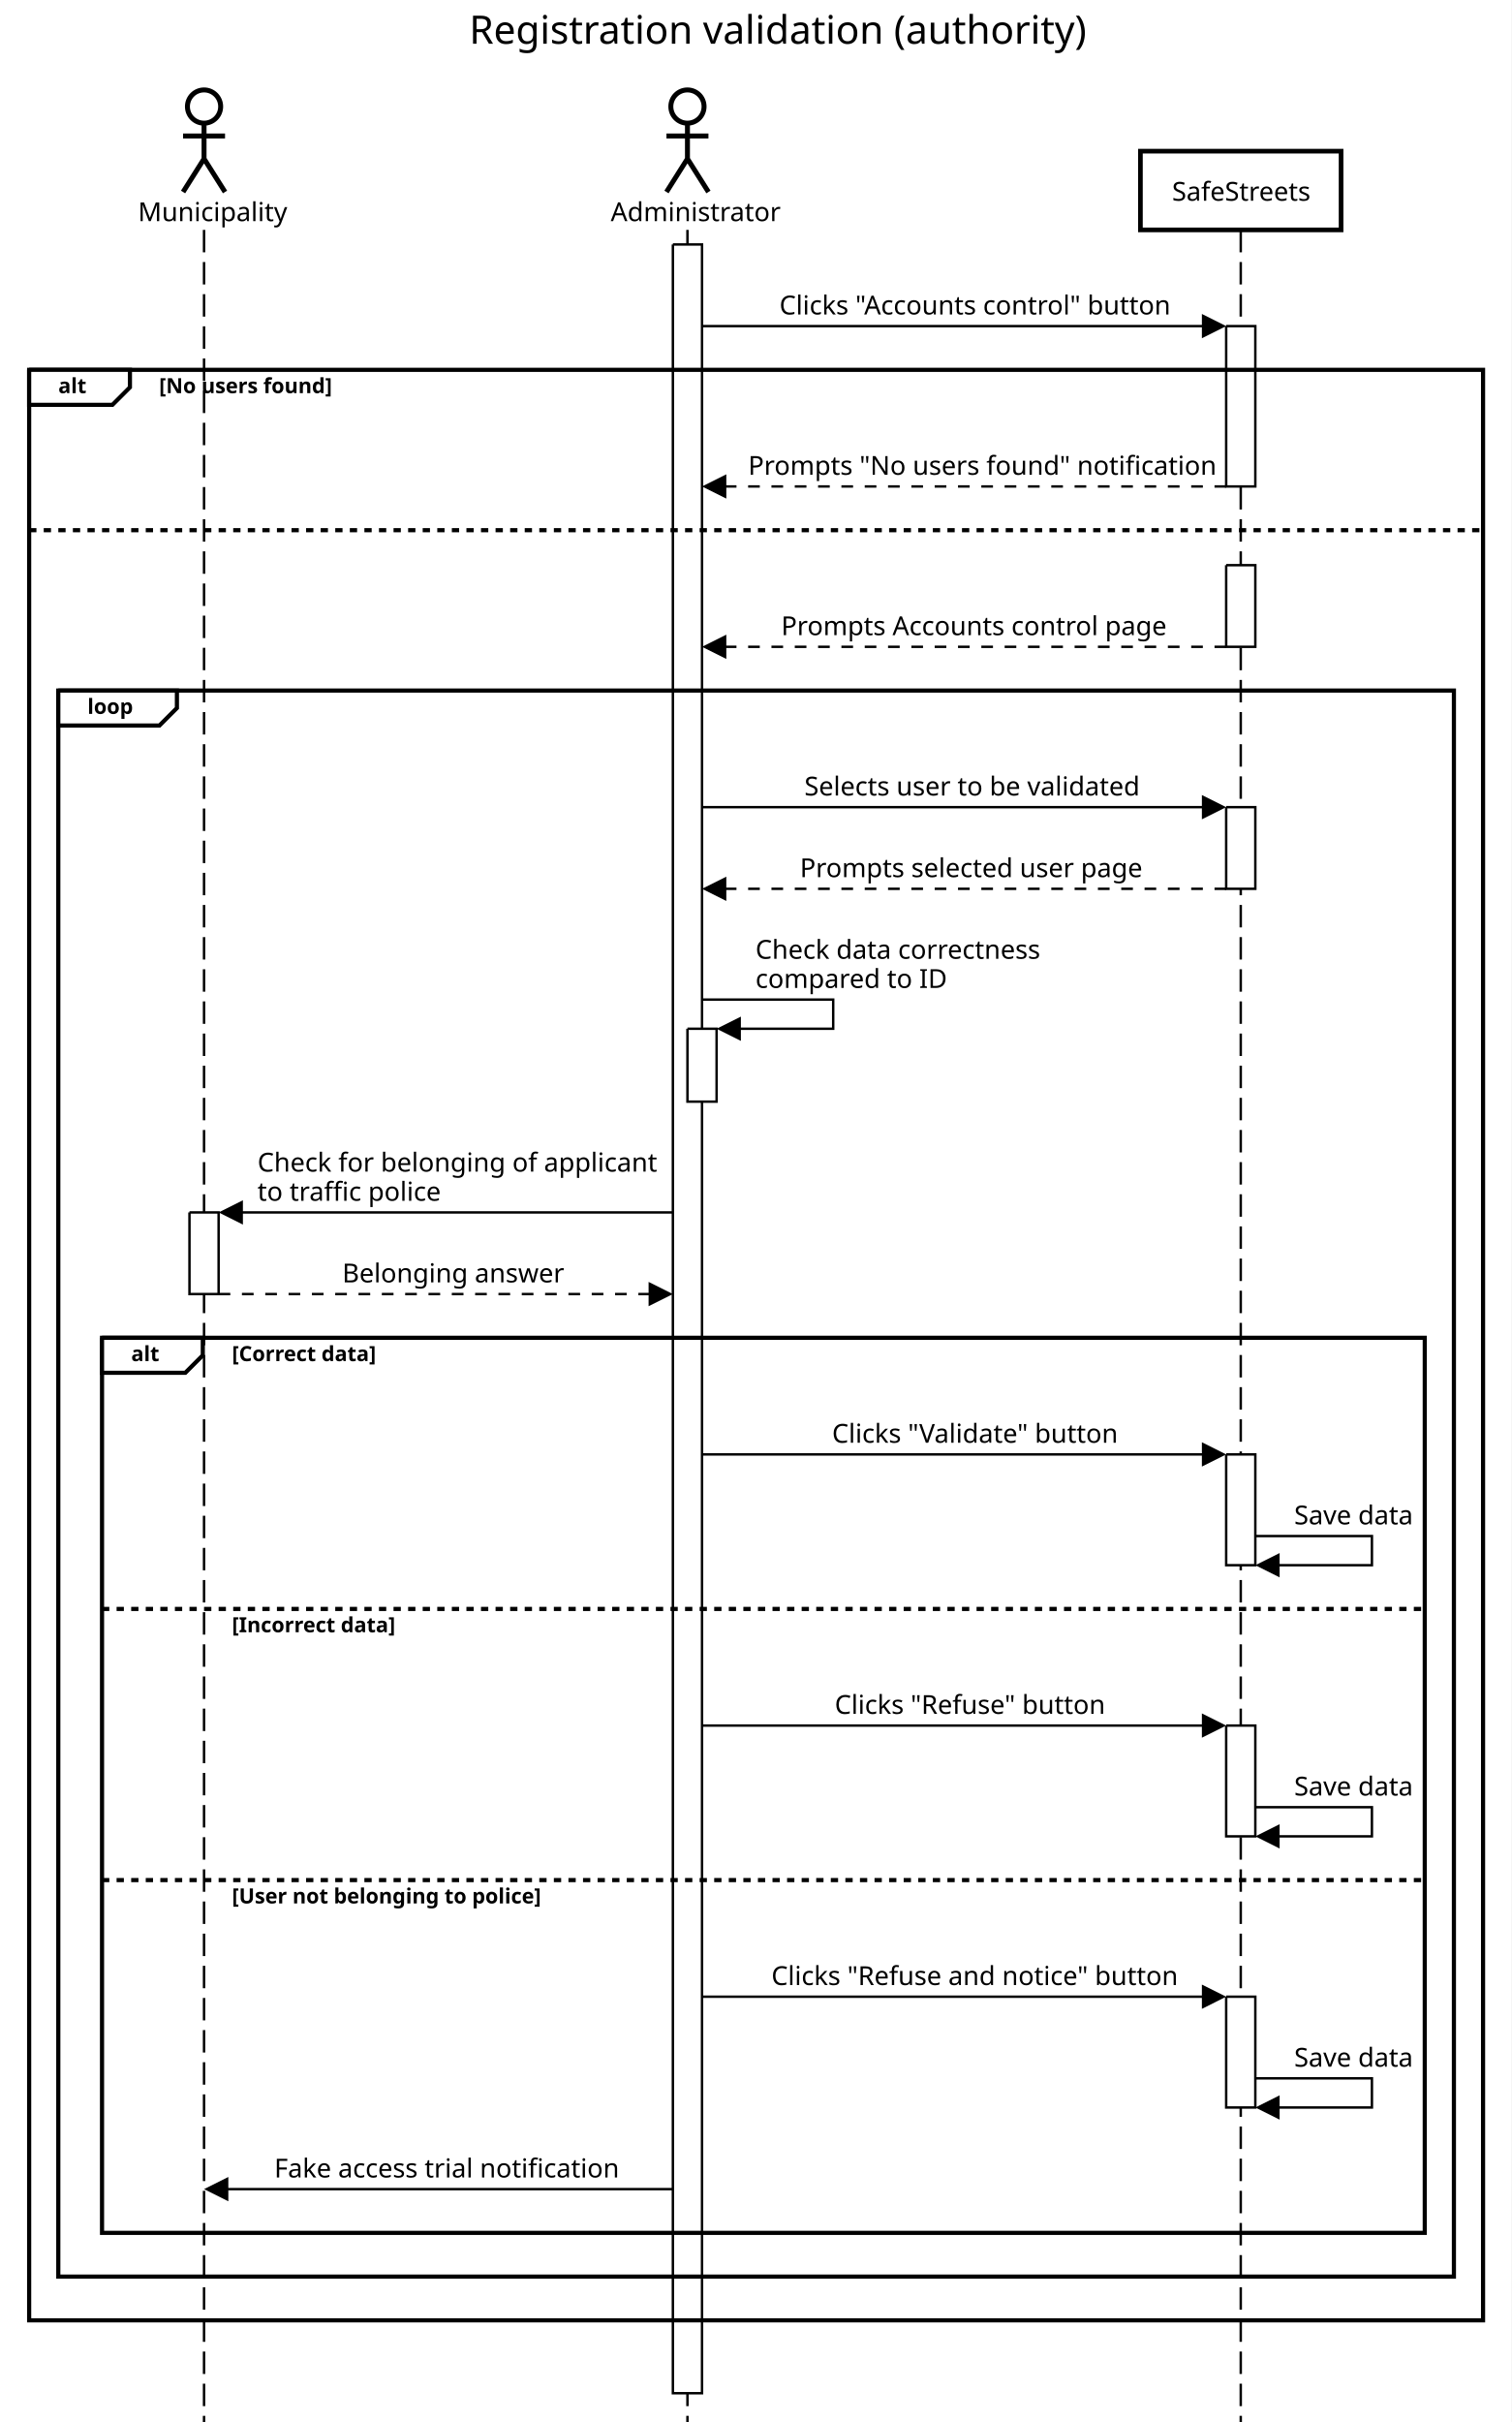
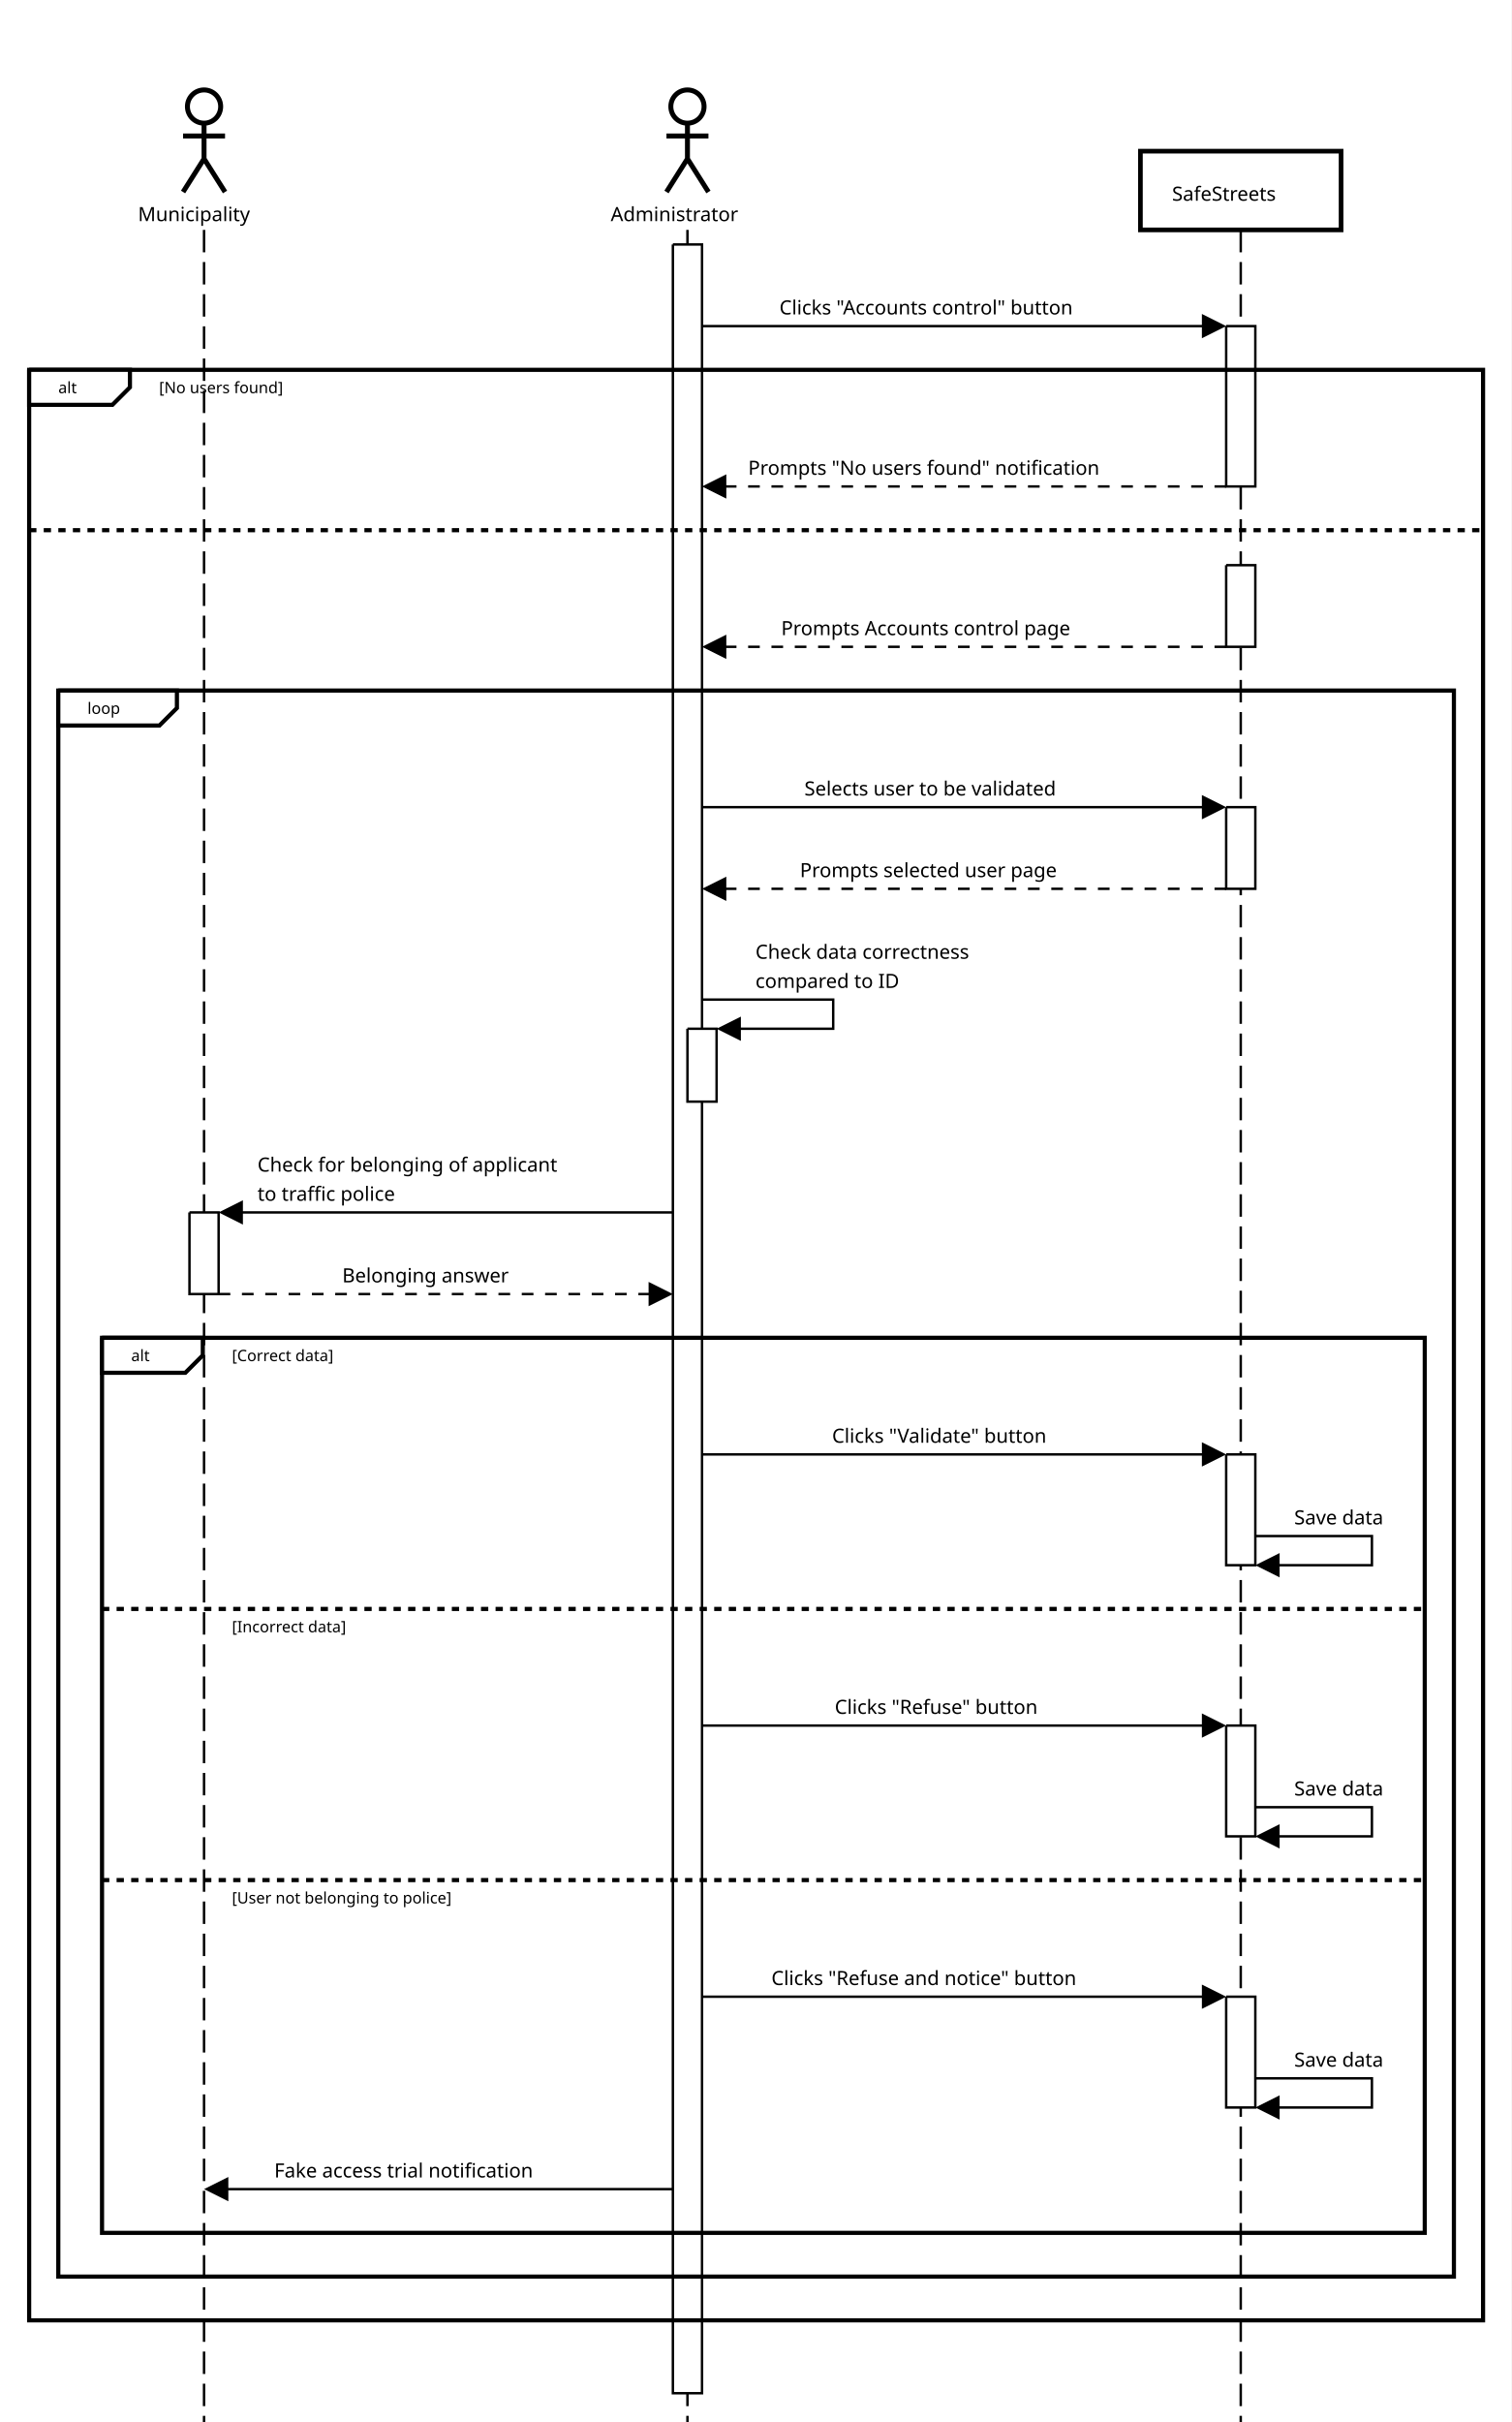
- <svg xmlns="http://www.w3.org/2000/svg" version="1.1" width="847" height="1357">
-   <defs />
-   <g>
-     <g />
-     <g />
-     <g />
-     <g />
-     <g />
-     <g />
-     <g />
-     <g />
-     <g />
-     <g />
-     <g />
-     <g />
-     <g />
-     <g />
-     <g />
-     <g />
-     <g />
-     <g>
-       <rect fill="white" stroke="none" x="0" y="0" width="847" height="1357" />
-     </g>
-     <g>
-       <text fill="black" stroke="none" font-family="sans-serif" font-size="16.5pt" font-style="normal" font-weight="normal" text-decoration="normal" x="262.942" y="24.503" text-anchor="start" dominant-baseline="alphabetic">Registration validation (authority)</text>
-     </g>
-     <g />
-     <g>
-       <path fill="none" stroke="black" paint-order="fill stroke markers" d=" M 114.346 128.803 L 114.346 1357.21" stroke-miterlimit="10" stroke-width="1.361" stroke-dasharray="12.566,5.445" />
-       <path fill="none" stroke="black" paint-order="fill stroke markers" d=" M 385.242 128.803 L 385.242 1357.21" stroke-miterlimit="10" stroke-width="1.361" stroke-dasharray="12.566,5.445" />
-       <path fill="none" stroke="black" paint-order="fill stroke markers" d=" M 695.306 128.803 L 695.306 1357.21" stroke-miterlimit="10" stroke-width="1.361" stroke-dasharray="12.566,5.445" />
-     </g>
-     <g>
-       <g>
-         <path fill="white" stroke="black" paint-order="fill stroke markers" d=" M 123.657 59.705 A 9.311 9.311 0 1 1 123.657 59.696 M 114.346 69.016 L 114.346 88.945 M 102.585 76.204 L 126.108 76.204 M 114.346 88.945 L 102.585 107.567 M 114.346 88.945 L 126.108 107.567" stroke-miterlimit="10" stroke-width="2.777" stroke-dasharray="" />
-       </g>
-       <g>
-         <g />
-         <text fill="black" stroke="none" font-family="sans-serif" font-size="11pt" font-style="normal" font-weight="normal" text-decoration="normal" x="77.346" y="123.903" text-anchor="start" dominant-baseline="alphabetic">Municipality</text>
-       </g>
-       <g>
-         <path fill="white" stroke="black" paint-order="fill stroke markers" d=" M 394.553 59.705 A 9.311 9.311 0 1 1 394.553 59.696 M 385.242 69.016 L 385.242 88.945 M 373.481 76.204 L 397.004 76.204 M 385.242 88.945 L 373.481 107.567 M 385.242 88.945 L 397.004 107.567" stroke-miterlimit="10" stroke-width="2.777" stroke-dasharray="" />
-       </g>
-       <g>
-         <g />
-         <text fill="black" stroke="none" font-family="sans-serif" font-size="11pt" font-style="normal" font-weight="normal" text-decoration="normal" x="342.242" y="123.903" text-anchor="start" dominant-baseline="alphabetic">Administrator</text>
-       </g>
-       <path fill="none" stroke="none" />
-       <g>
-         <path fill="white" stroke="black" paint-order="fill stroke markers" d=" M 639.082 84.698 L 751.529 84.698 L 751.529 128.803 L 639.082 128.803 L 639.082 84.698 Z" stroke-miterlimit="10" stroke-width="2.614" stroke-dasharray="" />
-       </g>
-       <g>
-         <g />
-         <text fill="black" stroke="none" font-family="sans-serif" font-size="11pt" font-style="normal" font-weight="normal" text-decoration="normal" x="656.806" y="112.468" text-anchor="start" dominant-baseline="alphabetic">SafeStreets</text>
-       </g>
-     </g>
-     <g>
-       <path fill="white" stroke="black" paint-order="fill stroke markers" d=" M 377.075 136.971 L 393.41 136.971 L 393.41 1340.875 L 377.075 1340.875 L 377.075 136.971" stroke-miterlimit="10" stroke-width="1.361" stroke-dasharray="" />
-       <path fill="white" stroke="black" paint-order="fill stroke markers" d=" M 687.138 182.709 L 703.473 182.709 L 703.473 272.553 L 687.138 272.553 L 687.138 182.709" stroke-miterlimit="10" stroke-width="1.361" stroke-dasharray="" />
-       <path fill="white" stroke="black" paint-order="fill stroke markers" d=" M 687.138 316.658 L 703.473 316.658 L 703.473 362.396 L 687.138 362.396 L 687.138 316.658" stroke-miterlimit="10" stroke-width="1.361" stroke-dasharray="" />
-       <path fill="white" stroke="black" paint-order="fill stroke markers" d=" M 687.138 452.24 L 703.473 452.24 L 703.473 497.979 L 687.138 497.979 L 687.138 452.24" stroke-miterlimit="10" stroke-width="1.361" stroke-dasharray="" />
-       <path fill="white" stroke="black" paint-order="fill stroke markers" d=" M 385.242 576.388 L 401.577 576.388 L 401.577 617.226 L 385.242 617.226 L 385.242 576.388" stroke-miterlimit="10" stroke-width="1.361" stroke-dasharray="" />
-       <path fill="white" stroke="black" paint-order="fill stroke markers" d=" M 106.179 679.299 L 122.514 679.299 L 122.514 725.038 L 106.179 725.038 L 106.179 679.299" stroke-miterlimit="10" stroke-width="1.361" stroke-dasharray="" />
-       <path fill="white" stroke="black" paint-order="fill stroke markers" d=" M 687.138 814.882 L 703.473 814.882 L 703.473 876.955 L 687.138 876.955 L 687.138 814.882" stroke-miterlimit="10" stroke-width="1.361" stroke-dasharray="" />
-       <path fill="white" stroke="black" paint-order="fill stroke markers" d=" M 687.138 966.799 L 703.473 966.799 L 703.473 1028.873 L 687.138 1028.873 L 687.138 966.799" stroke-miterlimit="10" stroke-width="1.361" stroke-dasharray="" />
-       <path fill="white" stroke="black" paint-order="fill stroke markers" d=" M 687.138 1118.716 L 703.473 1118.716 L 703.473 1180.79 L 687.138 1180.79 L 687.138 1118.716" stroke-miterlimit="10" stroke-width="1.361" stroke-dasharray="" />
-       <g>
-         <g>
-           <rect fill="white" stroke="none" x="434.324" y="161.473" width="211.901" height="21.236" />
-         </g>
-         <text fill="black" stroke="none" font-family="sans-serif" font-size="11pt" font-style="normal" font-weight="normal" text-decoration="normal" x="436.774" y="176.175" text-anchor="start" dominant-baseline="alphabetic">Clicks "Accounts control" button</text>
-       </g>
-       <g>
-         <path fill="none" stroke="black" paint-order="fill stroke markers" d=" M 393.41 182.709 L 684.415 182.709" stroke-miterlimit="10" stroke-width="1.361" stroke-dasharray="" />
-         <g transform="translate(687.1379,182.7092) translate(-687.1379,-182.7092)">
-           <path fill="black" stroke="none" paint-order="stroke fill markers" d=" M 673.525 175.903 L 687.138 182.709 L 673.525 189.516 Z" />
-         </g>
-       </g>
-       <g>
-         <g>
-           <rect fill="white" stroke="none" x="416.824" y="251.317" width="246.901" height="21.236" />
-         </g>
-         <text fill="black" stroke="none" font-family="sans-serif" font-size="11pt" font-style="normal" font-weight="normal" text-decoration="normal" x="419.274" y="266.019" text-anchor="start" dominant-baseline="alphabetic">Prompts "No users found" notification</text>
-       </g>
-       <g>
-         <path fill="none" stroke="black" paint-order="fill stroke markers" d=" M 687.138 272.553 L 396.132 272.553" stroke-miterlimit="10" stroke-width="1.361" stroke-dasharray="6.534" />
-         <g transform="translate(393.4098,272.5529) translate(-393.4098,-272.5529)">
-           <path fill="black" stroke="none" paint-order="stroke fill markers" d=" M 407.022 265.747 L 393.41 272.553 L 407.022 279.359 Z" />
-         </g>
-       </g>
-       <g>
-         <g>
-           <rect fill="white" stroke="none" x="435.324" y="341.161" width="209.901" height="21.236" />
-         </g>
-         <text fill="black" stroke="none" font-family="sans-serif" font-size="11pt" font-style="normal" font-weight="normal" text-decoration="normal" x="437.774" y="355.862" text-anchor="start" dominant-baseline="alphabetic">Prompts Accounts control page</text>
-       </g>
-       <g>
-         <path fill="none" stroke="black" paint-order="fill stroke markers" d=" M 687.138 362.396 L 396.132 362.396" stroke-miterlimit="10" stroke-width="1.361" stroke-dasharray="6.534" />
-         <g transform="translate(393.4098,362.3965) translate(-393.4098,-362.3965)">
-           <path fill="black" stroke="none" paint-order="stroke fill markers" d=" M 407.022 355.59 L 393.41 362.396 L 407.022 369.203 Z" />
-         </g>
-       </g>
-       <g>
-         <g>
-           <rect fill="white" stroke="none" x="448.324" y="431.004" width="183.901" height="21.236" />
-         </g>
-         <text fill="black" stroke="none" font-family="sans-serif" font-size="11pt" font-style="normal" font-weight="normal" text-decoration="normal" x="450.774" y="445.706" text-anchor="start" dominant-baseline="alphabetic">Selects user to be validated</text>
-       </g>
-       <g>
-         <path fill="none" stroke="black" paint-order="fill stroke markers" d=" M 393.41 452.24 L 684.415 452.24" stroke-miterlimit="10" stroke-width="1.361" stroke-dasharray="" />
-         <g transform="translate(687.1379,452.2401) translate(-687.1379,-452.2401)">
-           <path fill="black" stroke="none" paint-order="stroke fill markers" d=" M 673.525 445.434 L 687.138 452.24 L 673.525 459.046 Z" />
-         </g>
-       </g>
-       <g>
-         <g>
-           <rect fill="white" stroke="none" x="445.824" y="476.743" width="188.901" height="21.236" />
-         </g>
-         <text fill="black" stroke="none" font-family="sans-serif" font-size="11pt" font-style="normal" font-weight="normal" text-decoration="normal" x="448.274" y="491.445" text-anchor="start" dominant-baseline="alphabetic">Prompts selected user page</text>
-       </g>
-       <g>
-         <path fill="none" stroke="black" paint-order="fill stroke markers" d=" M 687.138 497.979 L 396.132 497.979" stroke-miterlimit="10" stroke-width="1.361" stroke-dasharray="6.534" />
-         <g transform="translate(393.4098,497.9787) translate(-393.4098,-497.9787)">
-           <path fill="black" stroke="none" paint-order="stroke fill markers" d=" M 407.022 491.172 L 393.41 497.979 L 407.022 504.785 Z" />
-         </g>
-       </g>
-       <g>
-         <g>
-           <rect fill="white" stroke="none" x="420.907" y="522.481" width="160.901" height="21.236" />
-         </g>
-         <g>
-           <rect fill="white" stroke="none" x="420.907" y="538.817" width="104.901" height="21.236" />
-         </g>
-         <text fill="black" stroke="none" font-family="sans-serif" font-size="11pt" font-style="normal" font-weight="normal" text-decoration="normal" x="423.358" y="537.183" text-anchor="start" dominant-baseline="alphabetic">Check data correctness</text>
-         <text fill="black" stroke="none" font-family="sans-serif" font-size="11pt" font-style="normal" font-weight="normal" text-decoration="normal" x="423.358" y="553.518" text-anchor="start" dominant-baseline="alphabetic">compared to ID</text>
-       </g>
-       <g>
-         <path fill="none" stroke="black" paint-order="fill stroke markers" d=" M 393.41 560.052 L 466.918 560.052 L 466.918 576.388 L 404.3 576.388" stroke-miterlimit="10" stroke-width="1.361" stroke-dasharray="" />
-         <g transform="translate(401.5774,576.3876) translate(-401.5774,-576.3876)">
-           <path fill="black" stroke="none" paint-order="stroke fill markers" d=" M 415.19 569.581 L 401.577 576.388 L 415.19 583.194 Z" />
-         </g>
-       </g>
-       <g>
-         <g>
-           <rect fill="white" stroke="none" x="141.844" y="641.728" width="215.901" height="21.236" />
-         </g>
-         <g>
-           <rect fill="white" stroke="none" x="141.844" y="658.064" width="98.901" height="21.236" />
-         </g>
-         <text fill="black" stroke="none" font-family="sans-serif" font-size="11pt" font-style="normal" font-weight="normal" text-decoration="normal" x="144.294" y="656.43" text-anchor="start" dominant-baseline="alphabetic">Check for belonging of applicant </text>
-         <text fill="black" stroke="none" font-family="sans-serif" font-size="11pt" font-style="normal" font-weight="normal" text-decoration="normal" x="144.294" y="672.765" text-anchor="start" dominant-baseline="alphabetic">to traffic police</text>
-       </g>
-       <g>
-         <path fill="none" stroke="black" paint-order="fill stroke markers" d=" M 377.075 679.299 L 125.237 679.299" stroke-miterlimit="10" stroke-width="1.361" stroke-dasharray="" />
-         <g transform="translate(122.514,679.2994) translate(-122.514,-679.2994)">
-           <path fill="black" stroke="none" paint-order="stroke fill markers" d=" M 136.127 672.493 L 122.514 679.299 L 136.127 686.106 Z" />
-         </g>
-       </g>
-       <g>
-         <g>
-           <rect fill="white" stroke="none" x="189.344" y="703.802" width="120.901" height="21.236" />
-         </g>
-         <text fill="black" stroke="none" font-family="sans-serif" font-size="11pt" font-style="normal" font-weight="normal" text-decoration="normal" x="191.794" y="718.504" text-anchor="start" dominant-baseline="alphabetic">Belonging answer</text>
-       </g>
-       <g>
-         <path fill="none" stroke="black" paint-order="fill stroke markers" d=" M 122.514 725.038 L 374.352 725.038" stroke-miterlimit="10" stroke-width="1.361" stroke-dasharray="6.534" />
-         <g transform="translate(377.0746,725.038) translate(-377.0746,-725.038)">
-           <path fill="black" stroke="none" paint-order="stroke fill markers" d=" M 363.462 718.232 L 377.075 725.038 L 363.462 731.844 Z" />
-         </g>
-       </g>
-       <g>
-         <g>
-           <rect fill="white" stroke="none" x="463.824" y="793.646" width="152.901" height="21.236" />
-         </g>
-         <text fill="black" stroke="none" font-family="sans-serif" font-size="11pt" font-style="normal" font-weight="normal" text-decoration="normal" x="466.274" y="808.348" text-anchor="start" dominant-baseline="alphabetic">Clicks "Validate" button</text>
-       </g>
-       <g>
-         <path fill="none" stroke="black" paint-order="fill stroke markers" d=" M 393.41 814.882 L 684.415 814.882" stroke-miterlimit="10" stroke-width="1.361" stroke-dasharray="" />
-         <g transform="translate(687.1379,814.8816) translate(-687.1379,-814.8816)">
-           <path fill="black" stroke="none" paint-order="stroke fill markers" d=" M 673.525 808.075 L 687.138 814.882 L 673.525 821.688 Z" />
-         </g>
-       </g>
-       <g>
-         <g>
-           <rect fill="white" stroke="none" x="722.803" y="839.384" width="69.901" height="21.236" />
-         </g>
-         <text fill="black" stroke="none" font-family="sans-serif" font-size="11pt" font-style="normal" font-weight="normal" text-decoration="normal" x="725.253" y="854.086" text-anchor="start" dominant-baseline="alphabetic">Save data</text>
-       </g>
-       <g>
-         <path fill="none" stroke="black" paint-order="fill stroke markers" d=" M 703.473 860.62 L 768.814 860.62 L 768.814 876.955 L 706.196 876.955" stroke-miterlimit="10" stroke-width="1.361" stroke-dasharray="" />
-         <g transform="translate(703.4731,876.9554) translate(-703.4731,-876.9554)">
-           <path fill="black" stroke="none" paint-order="stroke fill markers" d=" M 717.086 870.149 L 703.473 876.955 L 717.086 883.762 Z" />
-         </g>
-       </g>
-       <g>
-         <g>
-           <rect fill="white" stroke="none" x="465.324" y="945.563" width="149.901" height="21.236" />
-         </g>
-         <text fill="black" stroke="none" font-family="sans-serif" font-size="11pt" font-style="normal" font-weight="normal" text-decoration="normal" x="467.774" y="960.265" text-anchor="start" dominant-baseline="alphabetic">Clicks "Refuse" button</text>
-       </g>
-       <g>
-         <path fill="none" stroke="black" paint-order="fill stroke markers" d=" M 393.41 966.799 L 684.415 966.799" stroke-miterlimit="10" stroke-width="1.361" stroke-dasharray="" />
-         <g transform="translate(687.1379,966.799) translate(-687.1379,-966.799)">
-           <path fill="black" stroke="none" paint-order="stroke fill markers" d=" M 673.525 959.993 L 687.138 966.799 L 673.525 973.605 Z" />
-         </g>
-       </g>
-       <g>
-         <g>
-           <rect fill="white" stroke="none" x="722.803" y="991.302" width="69.901" height="21.236" />
-         </g>
-         <text fill="black" stroke="none" font-family="sans-serif" font-size="11pt" font-style="normal" font-weight="normal" text-decoration="normal" x="725.253" y="1006.003" text-anchor="start" dominant-baseline="alphabetic">Save data</text>
-       </g>
-       <g>
-         <path fill="none" stroke="black" paint-order="fill stroke markers" d=" M 703.473 1012.538 L 768.814 1012.538 L 768.814 1028.873 L 706.196 1028.873" stroke-miterlimit="10" stroke-width="1.361" stroke-dasharray="" />
-         <g transform="translate(703.4731,1028.873) translate(-703.4731,-1028.873)">
-           <path fill="black" stroke="none" paint-order="stroke fill markers" d=" M 717.086 1022.066 L 703.473 1028.873 L 717.086 1035.679 Z" />
-         </g>
-       </g>
-       <g>
-         <g>
-           <rect fill="white" stroke="none" x="429.824" y="1097.481" width="220.901" height="21.236" />
-         </g>
-         <text fill="black" stroke="none" font-family="sans-serif" font-size="11pt" font-style="normal" font-weight="normal" text-decoration="normal" x="432.274" y="1112.182" text-anchor="start" dominant-baseline="alphabetic">Clicks "Refuse and notice" button</text>
-       </g>
-       <g>
-         <path fill="none" stroke="black" paint-order="fill stroke markers" d=" M 393.41 1118.716 L 684.415 1118.716" stroke-miterlimit="10" stroke-width="1.361" stroke-dasharray="" />
-         <g transform="translate(687.1379,1118.716) translate(-687.1379,-1118.716)">
-           <path fill="black" stroke="none" paint-order="stroke fill markers" d=" M 673.525 1111.91 L 687.138 1118.716 L 673.525 1125.523 Z" />
-         </g>
-       </g>
-       <g>
-         <g>
-           <rect fill="white" stroke="none" x="722.803" y="1143.219" width="69.901" height="21.236" />
-         </g>
-         <text fill="black" stroke="none" font-family="sans-serif" font-size="11pt" font-style="normal" font-weight="normal" text-decoration="normal" x="725.253" y="1157.921" text-anchor="start" dominant-baseline="alphabetic">Save data</text>
-       </g>
-       <g>
-         <path fill="none" stroke="black" paint-order="fill stroke markers" d=" M 703.473 1164.455 L 768.814 1164.455 L 768.814 1180.79 L 706.196 1180.79" stroke-miterlimit="10" stroke-width="1.361" stroke-dasharray="" />
-         <g transform="translate(703.4731,1180.79) translate(-703.4731,-1180.79)">
-           <path fill="black" stroke="none" paint-order="stroke fill markers" d=" M 717.086 1173.984 L 703.473 1180.79 L 717.086 1187.597 Z" />
-         </g>
-       </g>
-       <g>
-         <g>
-           <rect fill="white" stroke="none" x="151.26" y="1205.293" width="188.901" height="21.236" />
-         </g>
-         <text fill="black" stroke="none" font-family="sans-serif" font-size="11pt" font-style="normal" font-weight="normal" text-decoration="normal" x="153.71" y="1219.995" text-anchor="start" dominant-baseline="alphabetic">Fake access trial notification</text>
-       </g>
-       <g>
-         <path fill="none" stroke="black" paint-order="fill stroke markers" d=" M 377.075 1226.529 L 117.069 1226.529" stroke-miterlimit="10" stroke-width="1.361" stroke-dasharray="" />
-         <g transform="translate(114.3464,1226.529) translate(-114.3464,-1226.529)">
-           <path fill="black" stroke="none" paint-order="stroke fill markers" d=" M 127.959 1219.722 L 114.346 1226.529 L 127.959 1233.335 Z" />
-         </g>
-       </g>
-       <g>
-         <g />
-         <path fill="none" stroke="black" paint-order="fill stroke markers" d=" M 16.335 207.212 L 831.091 207.212 L 831.091 1300.037 L 16.335 1300.037 L 16.335 207.212 Z" stroke-miterlimit="10" stroke-width="2.334" stroke-dasharray="" />
-         <path fill="white" stroke="black" paint-order="fill stroke markers" d=" M 16.335 207.212 L 16.335 226.814 L 63.006 226.814 L 72.807 217.013 L 72.807 207.212 L 16.335 207.212" stroke-miterlimit="10" stroke-width="2.334" stroke-dasharray="" />
-         <text fill="black" stroke="none" font-family="sans-serif" font-size="8.8pt" font-style="normal" font-weight="bold" text-decoration="normal" x="32.67" y="220.28" text-anchor="start" dominant-baseline="alphabetic">alt</text>
-         <text fill="black" stroke="none" font-family="sans-serif" font-size="8.8pt" font-style="normal" font-weight="bold" text-decoration="normal" x="89.142" y="220.28" text-anchor="start" dominant-baseline="alphabetic">[No users found]</text>
-         <g>
-           <path fill="none" stroke="black" paint-order="fill stroke markers" d=" M 16.335 297.056 L 831.091 297.056" stroke-miterlimit="10" stroke-width="2.334" stroke-dasharray="4.084" />
-         </g>
-       </g>
-       <g />
-       <g>
-         <g />
-         <path fill="none" stroke="black" paint-order="fill stroke markers" d=" M 32.67 386.899 L 814.756 386.899 L 814.756 1275.534 L 32.67 1275.534 L 32.67 386.899 Z" stroke-miterlimit="10" stroke-width="2.334" stroke-dasharray="" />
-         <path fill="white" stroke="black" paint-order="fill stroke markers" d=" M 32.67 386.899 L 32.67 406.502 L 89.341 406.502 L 99.142 396.7 L 99.142 386.899 L 32.67 386.899" stroke-miterlimit="10" stroke-width="2.334" stroke-dasharray="" />
-         <text fill="black" stroke="none" font-family="sans-serif" font-size="8.8pt" font-style="normal" font-weight="bold" text-decoration="normal" x="49.006" y="399.967" text-anchor="start" dominant-baseline="alphabetic">loop</text>
-       </g>
-       <g>
-         <g />
-         <path fill="none" stroke="black" paint-order="fill stroke markers" d=" M 57.173 749.541 L 798.421 749.541 L 798.421 1251.032 L 57.173 1251.032 L 57.173 749.541 Z" stroke-miterlimit="10" stroke-width="2.334" stroke-dasharray="" />
-         <path fill="white" stroke="black" paint-order="fill stroke markers" d=" M 57.173 749.541 L 57.173 769.143 L 103.844 769.143 L 113.645 759.342 L 113.645 749.541 L 57.173 749.541" stroke-miterlimit="10" stroke-width="2.334" stroke-dasharray="" />
-         <text fill="black" stroke="none" font-family="sans-serif" font-size="8.8pt" font-style="normal" font-weight="bold" text-decoration="normal" x="73.508" y="762.609" text-anchor="start" dominant-baseline="alphabetic">alt</text>
-         <text fill="black" stroke="none" font-family="sans-serif" font-size="8.8pt" font-style="normal" font-weight="bold" text-decoration="normal" x="129.98" y="762.609" text-anchor="start" dominant-baseline="alphabetic">[Correct data]</text>
-         <g>
-           <path fill="none" stroke="black" paint-order="fill stroke markers" d=" M 57.173 901.458 L 798.421 901.458" stroke-miterlimit="10" stroke-width="2.334" stroke-dasharray="4.084" />
-         </g>
-         <g />
-         <text fill="black" stroke="none" font-family="sans-serif" font-size="8.8pt" font-style="normal" font-weight="bold" text-decoration="normal" x="129.98" y="914.526" text-anchor="start" dominant-baseline="alphabetic">[Incorrect data]</text>
-         <g>
-           <path fill="none" stroke="black" paint-order="fill stroke markers" d=" M 57.173 1053.376 L 798.421 1053.376" stroke-miterlimit="10" stroke-width="2.334" stroke-dasharray="4.084" />
-         </g>
-         <g />
-         <text fill="black" stroke="none" font-family="sans-serif" font-size="8.8pt" font-style="normal" font-weight="bold" text-decoration="normal" x="129.98" y="1066.444" text-anchor="start" dominant-baseline="alphabetic">[User not belonging to police]</text>
-       </g>
-       <g />
-       <g />
-     </g>
-     <g />
-     <g />
-     <g />
+ <svg xmlns="http://www.w3.org/2000/svg" version="1.1" id="Layer_1" x="0px" y="0px" width="847px" height="1357px" viewBox="0 0 847 1357" enable-background="new 0 0 847 1357" xml:space="preserve">
+   <g>
+     <rect fill="#FFFFFF" width="847" height="1357" />
+   </g>
+   <g>
+     <path fill="none" stroke="#000000" stroke-width="1.361" stroke-miterlimit="10" stroke-dasharray="12.566,5.445" d="   M114.346,128.803V1357.21" />
+     <path fill="none" stroke="#000000" stroke-width="1.361" stroke-miterlimit="10" stroke-dasharray="12.566,5.445" d="   M385.242,128.803V1357.21" />
+     <path fill="none" stroke="#000000" stroke-width="1.361" stroke-miterlimit="10" stroke-dasharray="12.566,5.445" d="   M695.306,128.803V1357.21" />
+   </g>
+   <g>
+     <g>
+       <path fill="#FFFFFF" stroke="#000000" stroke-width="2.777" stroke-miterlimit="10" d="M123.658,59.705    c-0.003,5.143-4.174,9.309-9.316,9.307c-5.143-0.003-9.309-4.173-9.307-9.316c0.003-5.142,4.173-9.309,9.316-9.306    c5.139,0.002,9.304,4.167,9.307,9.306 M114.346,69.016v19.929 M102.585,76.204h23.523 M114.346,88.945l-11.761,18.622     M114.346,88.945l11.762,18.622" />
+     </g>
+     <g>
+       <text transform="matrix(1 0 0 1 77.3462 123.9023)" font-family="'ArialMT'" font-size="11">Municipality</text>
+     </g>
+     <g>
+       <path fill="#FFFFFF" stroke="#000000" stroke-width="2.777" stroke-miterlimit="10" d="M394.553,59.705    c-0.002,5.143-4.173,9.309-9.315,9.307c-5.143-0.003-9.309-4.173-9.307-9.316c0.003-5.142,4.174-9.309,9.316-9.306    c5.139,0.002,9.304,4.167,9.306,9.306 M385.242,69.016v19.929 M373.48,76.204h23.523 M385.242,88.945l-11.762,18.622     M385.242,88.945l11.762,18.622" />
+     </g>
+     <g>
+       <text transform="matrix(1 0 0 1 342.2422 123.9023)" font-family="'ArialMT'" font-size="11">Administrator</text>
+     </g>
+     <path d="M0,0" />
+     <g>
+       <path fill="#FFFFFF" stroke="#000000" stroke-width="2.614" stroke-miterlimit="10" d="M639.082,84.698h112.447v44.105H639.082    V84.698z" />
+     </g>
+     <g>
+       <text transform="matrix(1 0 0 1 656.8057 112.4678)" font-family="'ArialMT'" font-size="11">SafeStreets</text>
+     </g>
+   </g>
+   <g>
+     <path fill="#FFFFFF" stroke="#000000" stroke-width="1.361" stroke-miterlimit="10" d="M377.074,136.971h16.336v1203.904h-16.336   V136.971" />
+     <path fill="#FFFFFF" stroke="#000000" stroke-width="1.361" stroke-miterlimit="10" d="M687.138,182.709h16.335v89.844h-16.335   V182.709" />
+     <path fill="#FFFFFF" stroke="#000000" stroke-width="1.361" stroke-miterlimit="10" d="M687.138,316.658h16.335v45.739h-16.335   V316.658" />
+     <path fill="#FFFFFF" stroke="#000000" stroke-width="1.361" stroke-miterlimit="10" d="M687.138,452.24h16.335v45.738h-16.335   V452.24" />
+     <path fill="#FFFFFF" stroke="#000000" stroke-width="1.361" stroke-miterlimit="10" d="M385.242,576.388h16.335v40.838h-16.335   V576.388" />
+     <path fill="#FFFFFF" stroke="#000000" stroke-width="1.361" stroke-miterlimit="10" d="M106.179,679.3h16.335v45.738h-16.335   V679.3" />
+     <path fill="#FFFFFF" stroke="#000000" stroke-width="1.361" stroke-miterlimit="10" d="M687.138,814.882h16.335v62.073h-16.335   V814.882" />
+     <path fill="#FFFFFF" stroke="#000000" stroke-width="1.361" stroke-miterlimit="10" d="M687.138,966.799h16.335v62.074h-16.335   V966.799" />
+     <path fill="#FFFFFF" stroke="#000000" stroke-width="1.361" stroke-miterlimit="10" d="M687.138,1118.717h16.335v62.073h-16.335   V1118.717" />
+     <g>
+       <g>
+         <rect x="434.323" y="161.474" fill="#FFFFFF" width="211.901" height="21.235" />
+       </g>
+       <text transform="matrix(1 0 0 1 436.7734 176.1748)" font-family="'ArialMT'" font-size="11">Clicks "Accounts control" button</text>
+     </g>
+     <g>
+       <path fill="none" stroke="#000000" stroke-width="1.361" stroke-miterlimit="10" d="M393.41,182.709h291.005" />
+       <g transform="translate(687.1379,182.7092) translate(-687.1379,-182.7092)">
+         <path d="M673.525,175.903l13.612,6.806l-13.612,6.807V175.903z" />
+       </g>
+     </g>
+     <g>
+       <g>
+         <rect x="416.823" y="251.317" fill="#FFFFFF" width="246.901" height="21.235" />
+       </g>
+       <text transform="matrix(1 0 0 1 419.2739 266.0186)" font-family="'ArialMT'" font-size="11">Prompts "No users found" notification</text>
+     </g>
+     <g>
+       <path fill="none" stroke="#000000" stroke-width="1.361" stroke-miterlimit="10" stroke-dasharray="6.534" d="M687.138,272.553    H396.132" />
+       <g transform="translate(393.4098,272.5529) translate(-393.4098,-272.5529)">
+         <path d="M407.022,265.747l-13.612,6.806l13.612,6.807V265.747z" />
+       </g>
+     </g>
+     <g>
+       <g>
+         <rect x="435.323" y="341.161" fill="#FFFFFF" width="209.901" height="21.236" />
+       </g>
+       <text transform="matrix(1 0 0 1 437.7734 355.8623)" font-family="'ArialMT'" font-size="11">Prompts Accounts control page</text>
+     </g>
+     <g>
+       <path fill="none" stroke="#000000" stroke-width="1.361" stroke-miterlimit="10" stroke-dasharray="6.534" d="M687.138,362.396    H396.132" />
+       <g transform="translate(393.4098,362.3965) translate(-393.4098,-362.3965)">
+         <path d="M407.022,355.59l-13.612,6.806l13.612,6.806V355.59z" />
+       </g>
+     </g>
+     <g>
+       <g>
+         <rect x="448.323" y="431.004" fill="#FFFFFF" width="183.901" height="21.236" />
+       </g>
+       <text transform="matrix(1 0 0 1 450.7734 445.7061)" font-family="'ArialMT'" font-size="11">Selects user to be validated</text>
+     </g>
+     <g>
+       <path fill="none" stroke="#000000" stroke-width="1.361" stroke-miterlimit="10" d="M393.41,452.24h291.005" />
+       <g transform="translate(687.1379,452.2401) translate(-687.1379,-452.2401)">
+         <path d="M673.525,445.434l13.612,6.807l-13.612,6.807V445.434z" />
+       </g>
+     </g>
+     <g>
+       <g>
+         <rect x="445.823" y="476.743" fill="#FFFFFF" width="188.901" height="21.235" />
+       </g>
+       <text transform="matrix(1 0 0 1 448.2734 491.4443)" font-family="'ArialMT'" font-size="11">Prompts selected user page</text>
+     </g>
+     <g>
+       <path fill="none" stroke="#000000" stroke-width="1.361" stroke-miterlimit="10" stroke-dasharray="6.534" d="M687.138,497.979    H396.132" />
+       <g transform="translate(393.4098,497.9787) translate(-393.4098,-497.9787)">
+         <path d="M407.022,491.172l-13.612,6.807l13.612,6.807V491.172z" />
+       </g>
+     </g>
+     <g>
+       <g>
+         <rect x="420.907" y="522.481" fill="#FFFFFF" width="160.9" height="21.236" />
+       </g>
+       <g>
+         <rect x="420.907" y="538.816" fill="#FFFFFF" width="104.9" height="21.236" />
+       </g>
+       <text transform="matrix(1 0 0 1 423.3574 537.1836)" font-family="'ArialMT'" font-size="11">Check data correctness</text>
+       <text transform="matrix(1 0 0 1 423.3574 553.5186)" font-family="'ArialMT'" font-size="11">compared to ID</text>
+     </g>
+     <g>
+       <path fill="none" stroke="#000000" stroke-width="1.361" stroke-miterlimit="10" d="M393.41,560.053h73.508v16.335H404.3" />
+       <g transform="translate(401.5774,576.3876) translate(-401.5774,-576.3876)">
+         <path d="M415.19,569.581l-13.613,6.807l13.613,6.807V569.581z" />
+       </g>
+     </g>
+     <g>
+       <g>
+         <rect x="141.844" y="641.729" fill="#FFFFFF" width="215.9" height="21.235" />
+       </g>
+       <g>
+         <rect x="141.844" y="658.063" fill="#FFFFFF" width="98.9" height="21.236" />
+       </g>
+       <text transform="matrix(1 0 0 1 144.2944 656.4297)" font-family="'ArialMT'" font-size="11">Check for belonging of applicant </text>
+       <text transform="matrix(1 0 0 1 144.2944 672.7656)" font-family="'ArialMT'" font-size="11">to traffic police</text>
+     </g>
+     <g>
+       <path fill="none" stroke="#000000" stroke-width="1.361" stroke-miterlimit="10" d="M377.074,679.3H125.236" />
+       <g transform="translate(122.514,679.2994) translate(-122.514,-679.2994)">
+         <path d="M136.126,672.493l-13.612,6.807l13.612,6.806V672.493z" />
+       </g>
+     </g>
+     <g>
+       <g>
+         <rect x="189.344" y="703.802" fill="#FFFFFF" width="120.9" height="21.236" />
+       </g>
+       <text transform="matrix(1 0 0 1 191.7944 718.5039)" font-family="'ArialMT'" font-size="11">Belonging answer</text>
+     </g>
+     <g>
+       <path fill="none" stroke="#000000" stroke-width="1.361" stroke-miterlimit="10" stroke-dasharray="6.534" d="M122.514,725.038    h251.837" />
+       <g transform="translate(377.0746,725.038) translate(-377.0746,-725.038)">
+         <path d="M363.462,718.231l13.612,6.807l-13.612,6.807V718.231z" />
+       </g>
+     </g>
+     <g>
+       <g>
+         <rect x="463.823" y="793.646" fill="#FFFFFF" width="152.901" height="21.236" />
+       </g>
+       <text transform="matrix(1 0 0 1 466.2734 808.3477)" font-family="'ArialMT'" font-size="11">Clicks "Validate" button</text>
+     </g>
+     <g>
+       <path fill="none" stroke="#000000" stroke-width="1.361" stroke-miterlimit="10" d="M393.41,814.882h291.005" />
+       <g transform="translate(687.1379,814.8816) translate(-687.1379,-814.8816)">
+         <path d="M673.525,808.075l13.612,6.807l-13.612,6.806V808.075z" />
+       </g>
+     </g>
+     <g>
+       <g>
+         <rect x="722.803" y="839.385" fill="#FFFFFF" width="69.901" height="21.235" />
+       </g>
+       <text transform="matrix(1 0 0 1 725.2539 854.0859)" font-family="'ArialMT'" font-size="11">Save data</text>
+     </g>
+     <g>
+       <path fill="none" stroke="#000000" stroke-width="1.361" stroke-miterlimit="10" d="M703.473,860.62h65.341v16.335h-62.618" />
+       <g transform="translate(703.4731,876.9554) translate(-703.4731,-876.9554)">
+         <path d="M717.086,870.149l-13.613,6.806l13.613,6.807V870.149z" />
+       </g>
+     </g>
+     <g>
+       <g>
+         <rect x="465.323" y="945.563" fill="#FFFFFF" width="149.901" height="21.235" />
+       </g>
+       <text transform="matrix(1 0 0 1 467.7734 960.2646)" font-family="'ArialMT'" font-size="11">Clicks "Refuse" button</text>
+     </g>
+     <g>
+       <path fill="none" stroke="#000000" stroke-width="1.361" stroke-miterlimit="10" d="M393.41,966.799h291.005" />
+       <g transform="translate(687.1379,966.799) translate(-687.1379,-966.799)">
+         <path d="M673.525,959.993l13.612,6.806l-13.612,6.807V959.993z" />
+       </g>
+     </g>
+     <g>
+       <g>
+         <rect x="722.803" y="991.302" fill="#FFFFFF" width="69.901" height="21.236" />
+       </g>
+       <text transform="matrix(1 0 0 1 725.2539 1006.004)" font-family="'ArialMT'" font-size="11">Save data</text>
+     </g>
+     <g>
+       <path fill="none" stroke="#000000" stroke-width="1.361" stroke-miterlimit="10" d="M703.473,1012.538h65.341v16.335h-62.618" />
+       <g transform="translate(703.4731,1028.873) translate(-703.4731,-1028.873)">
+         <path d="M717.086,1022.066l-13.613,6.807l13.613,6.806V1022.066z" />
+       </g>
+     </g>
+     <g>
+       <g>
+         <rect x="429.823" y="1097.48" fill="#FFFFFF" width="220.901" height="21.235" />
+       </g>
+       <text transform="matrix(1 0 0 1 432.2734 1112.183)" font-family="'ArialMT'" font-size="11">Clicks "Refuse and notice" button</text>
+     </g>
+     <g>
+       <path fill="none" stroke="#000000" stroke-width="1.361" stroke-miterlimit="10" d="M393.41,1118.717h291.005" />
+       <g transform="translate(687.1379,1118.716) translate(-687.1379,-1118.716)">
+         <path d="M673.525,1111.91l13.612,6.807l-13.612,6.806V1111.91z" />
+       </g>
+     </g>
+     <g>
+       <g>
+         <rect x="722.803" y="1143.22" fill="#FFFFFF" width="69.901" height="21.235" />
+       </g>
+       <text transform="matrix(1 0 0 1 725.2539 1157.921)" font-family="'ArialMT'" font-size="11">Save data</text>
+     </g>
+     <g>
+       <path fill="none" stroke="#000000" stroke-width="1.361" stroke-miterlimit="10" d="M703.473,1164.455h65.341v16.335h-62.618" />
+       <g transform="translate(703.4731,1180.79) translate(-703.4731,-1180.79)">
+         <path d="M717.086,1173.983l-13.613,6.807l13.613,6.807V1173.983z" />
+       </g>
+     </g>
+     <g>
+       <g>
+         <rect x="151.26" y="1205.293" fill="#FFFFFF" width="188.901" height="21.235" />
+       </g>
+       <text transform="matrix(1 0 0 1 153.7104 1219.994)" font-family="'ArialMT'" font-size="11">Fake access trial notification</text>
+     </g>
+     <g>
+       <path fill="none" stroke="#000000" stroke-width="1.361" stroke-miterlimit="10" d="M377.074,1226.528H117.069" />
+       <g transform="translate(114.3464,1226.529) translate(-114.3464,-1226.529)">
+         <path d="M127.959,1219.723l-13.613,6.806l13.613,6.807V1219.723z" />
+       </g>
+     </g>
+     <g>
+       <path fill="none" stroke="#000000" stroke-width="2.334" stroke-miterlimit="10" d="M16.335,207.212h814.757v1092.825H16.335    V207.212z" />
+       <path fill="#FFFFFF" stroke="#000000" stroke-width="2.334" stroke-miterlimit="10" d="M16.335,207.212v19.603h46.671    l9.801-9.801v-9.801H16.335" />
+       <text transform="matrix(1 0 0 1 32.6704 220.2803)" font-family="'Arial-BoldMT'" font-size="8.8">alt</text>
+       <text transform="matrix(1 0 0 1 89.1421 220.2803)" font-family="'Arial-BoldMT'" font-size="8.8">[No users found]</text>
+       <g>
+         <path fill="none" stroke="#000000" stroke-width="2.334" stroke-miterlimit="10" stroke-dasharray="4.084" d="M16.335,297.056     h814.757" />
+       </g>
+     </g>
+     <g>
+       <path fill="none" stroke="#000000" stroke-width="2.334" stroke-miterlimit="10" d="M32.67,386.899h782.085v888.635H32.67    V386.899z" />
+       <path fill="#FFFFFF" stroke="#000000" stroke-width="2.334" stroke-miterlimit="10" d="M32.67,386.899v19.602h56.67l9.801-9.801    v-9.801H32.67" />
+       <text transform="matrix(1 0 0 1 49.0054 399.9678)" font-family="'Arial-BoldMT'" font-size="8.8">loop</text>
+     </g>
+     <g>
+       <path fill="none" stroke="#000000" stroke-width="2.334" stroke-miterlimit="10" d="M57.173,749.541h741.248v501.49H57.173    V749.541z" />
+       <path fill="#FFFFFF" stroke="#000000" stroke-width="2.334" stroke-miterlimit="10" d="M57.173,749.541v19.603h46.67l9.801-9.802    v-9.801H57.173" />
+       <text transform="matrix(1 0 0 1 73.5083 762.6094)" font-family="'Arial-BoldMT'" font-size="8.8">alt</text>
+       <text transform="matrix(1 0 0 1 129.98 762.6094)" font-family="'Arial-BoldMT'" font-size="8.8">[Correct data]</text>
+       <g>
+         <path fill="none" stroke="#000000" stroke-width="2.334" stroke-miterlimit="10" stroke-dasharray="4.084" d="M57.173,901.458     h741.248" />
+       </g>
+       <text transform="matrix(1 0 0 1 129.98 914.5264)" font-family="'Arial-BoldMT'" font-size="8.8">[Incorrect data]</text>
+       <g>
+         <path fill="none" stroke="#000000" stroke-width="2.334" stroke-miterlimit="10" stroke-dasharray="4.084" d="M57.173,1053.376     h741.248" />
+       </g>
+       <text transform="matrix(1 0 0 1 129.98 1066.443)" font-family="'Arial-BoldMT'" font-size="8.8">[User not belonging to police]</text>
+     </g>
  </g>
</svg>
